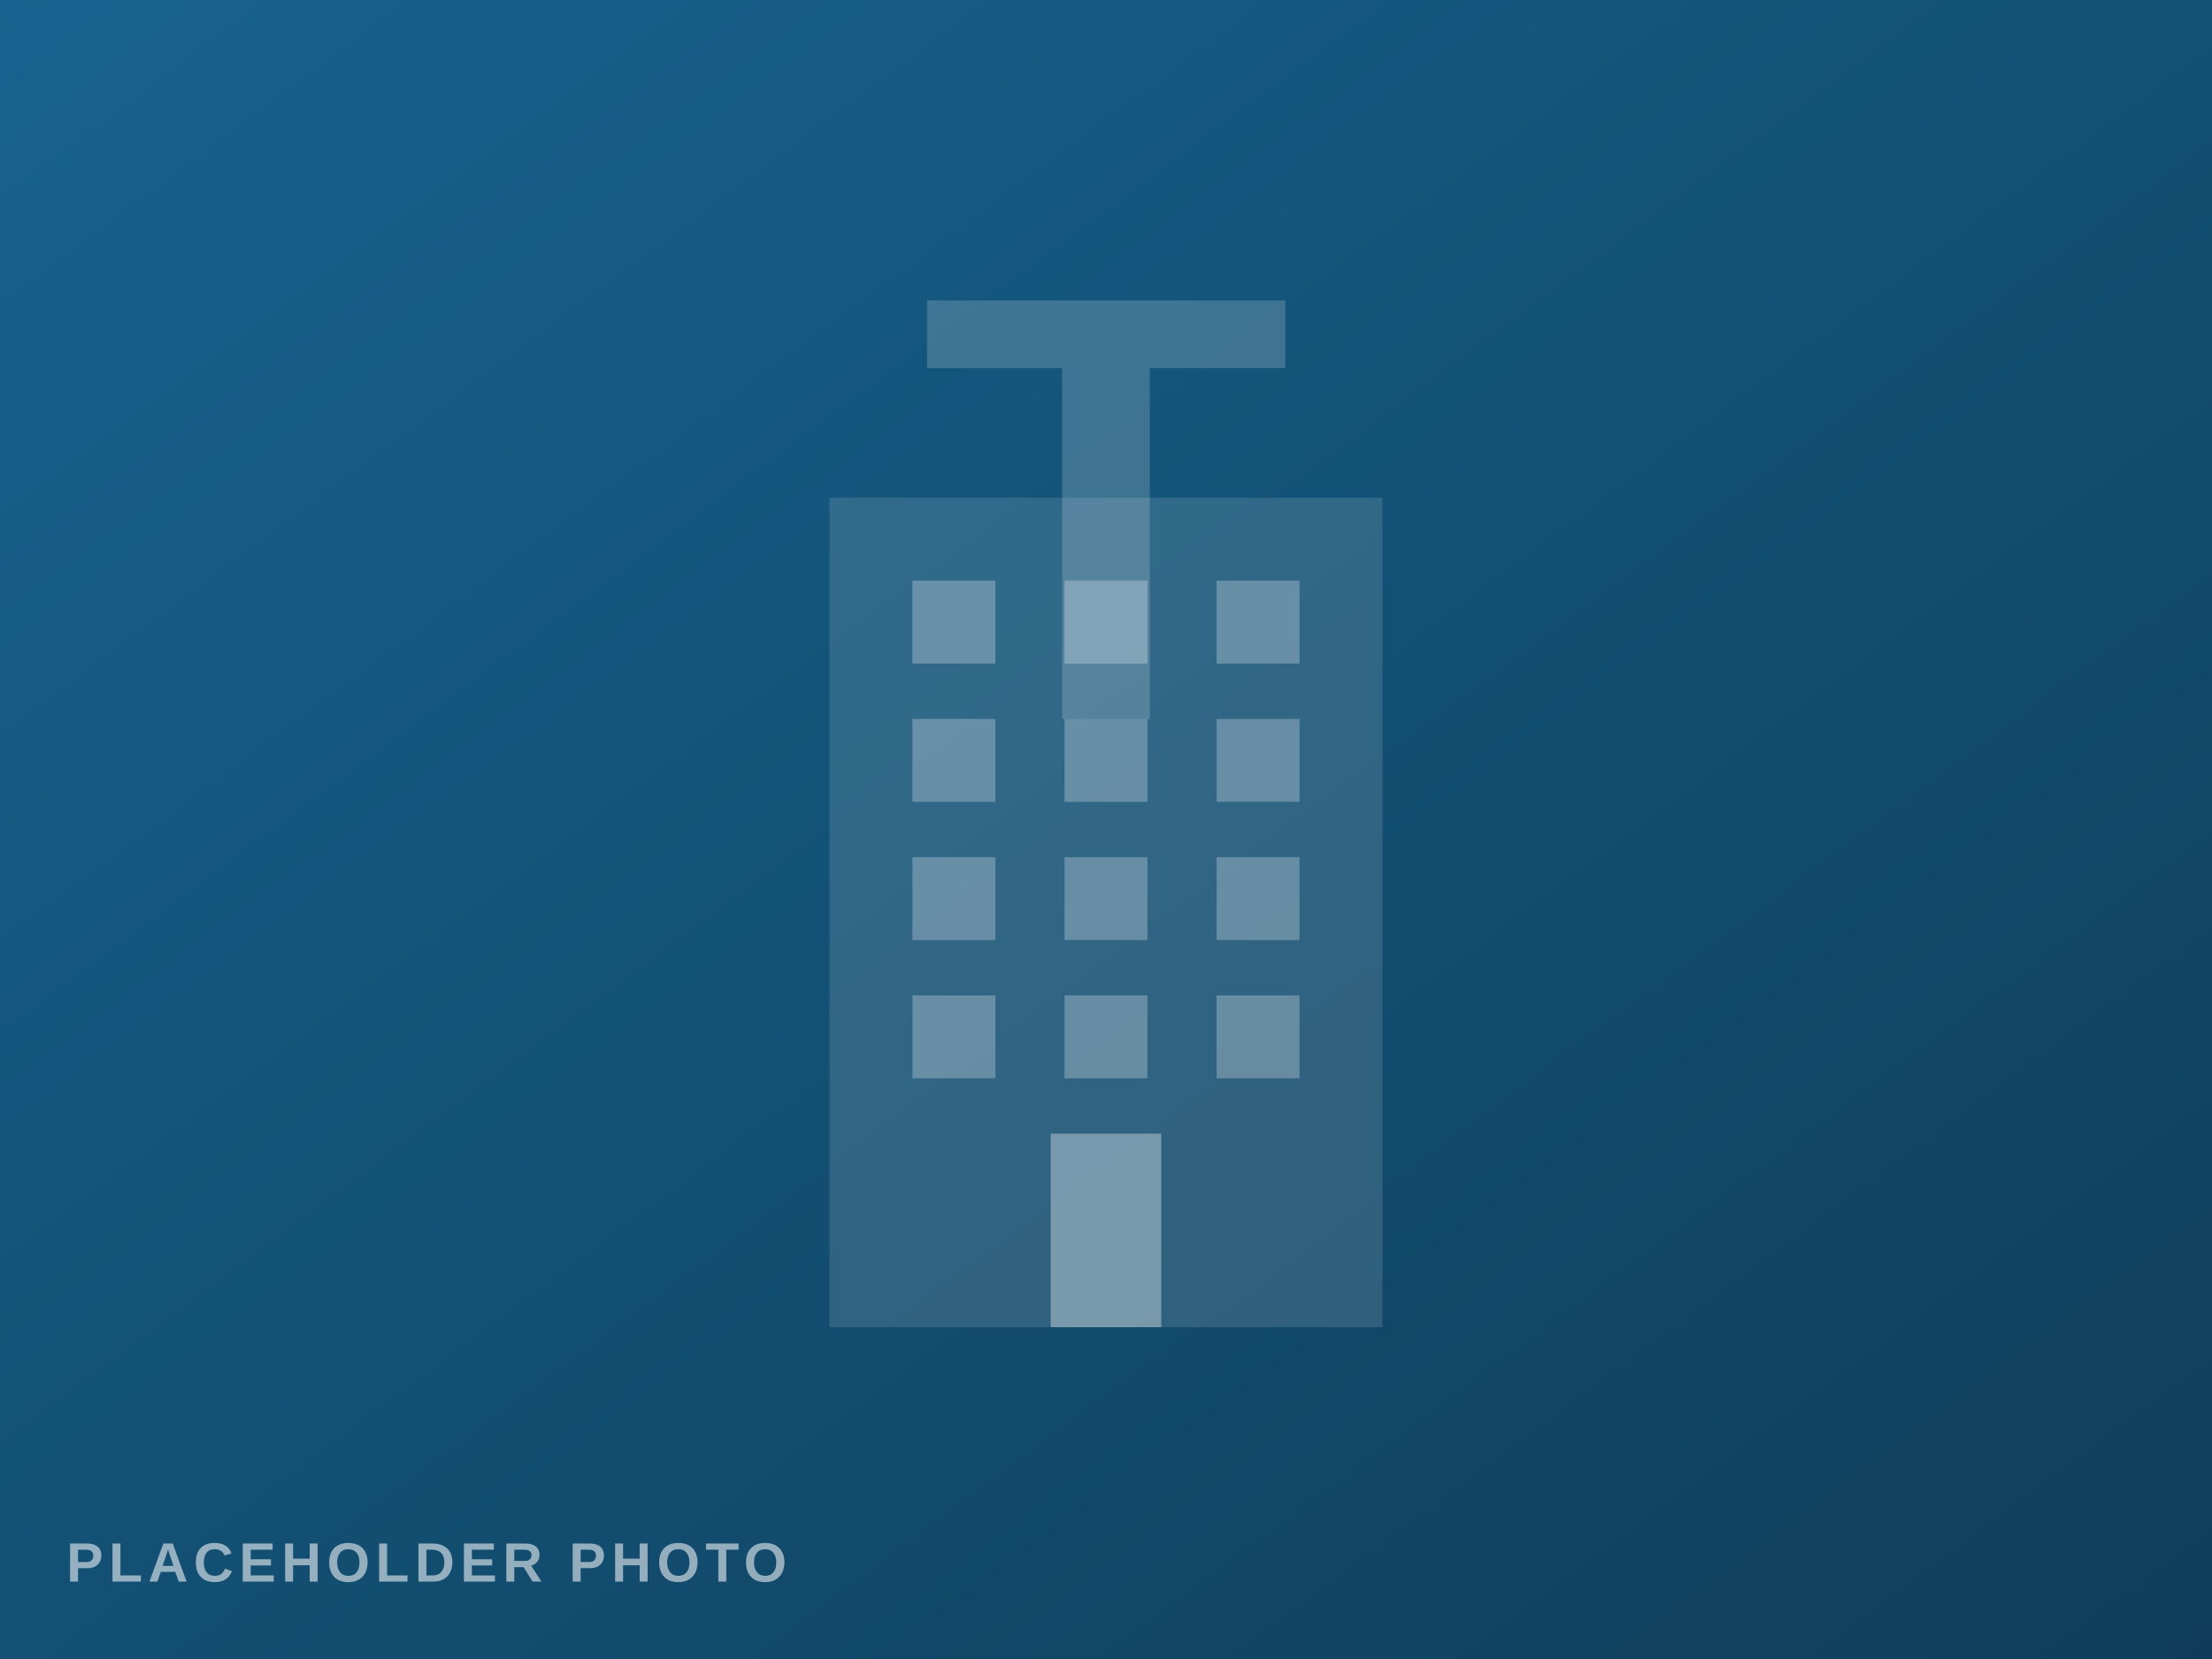
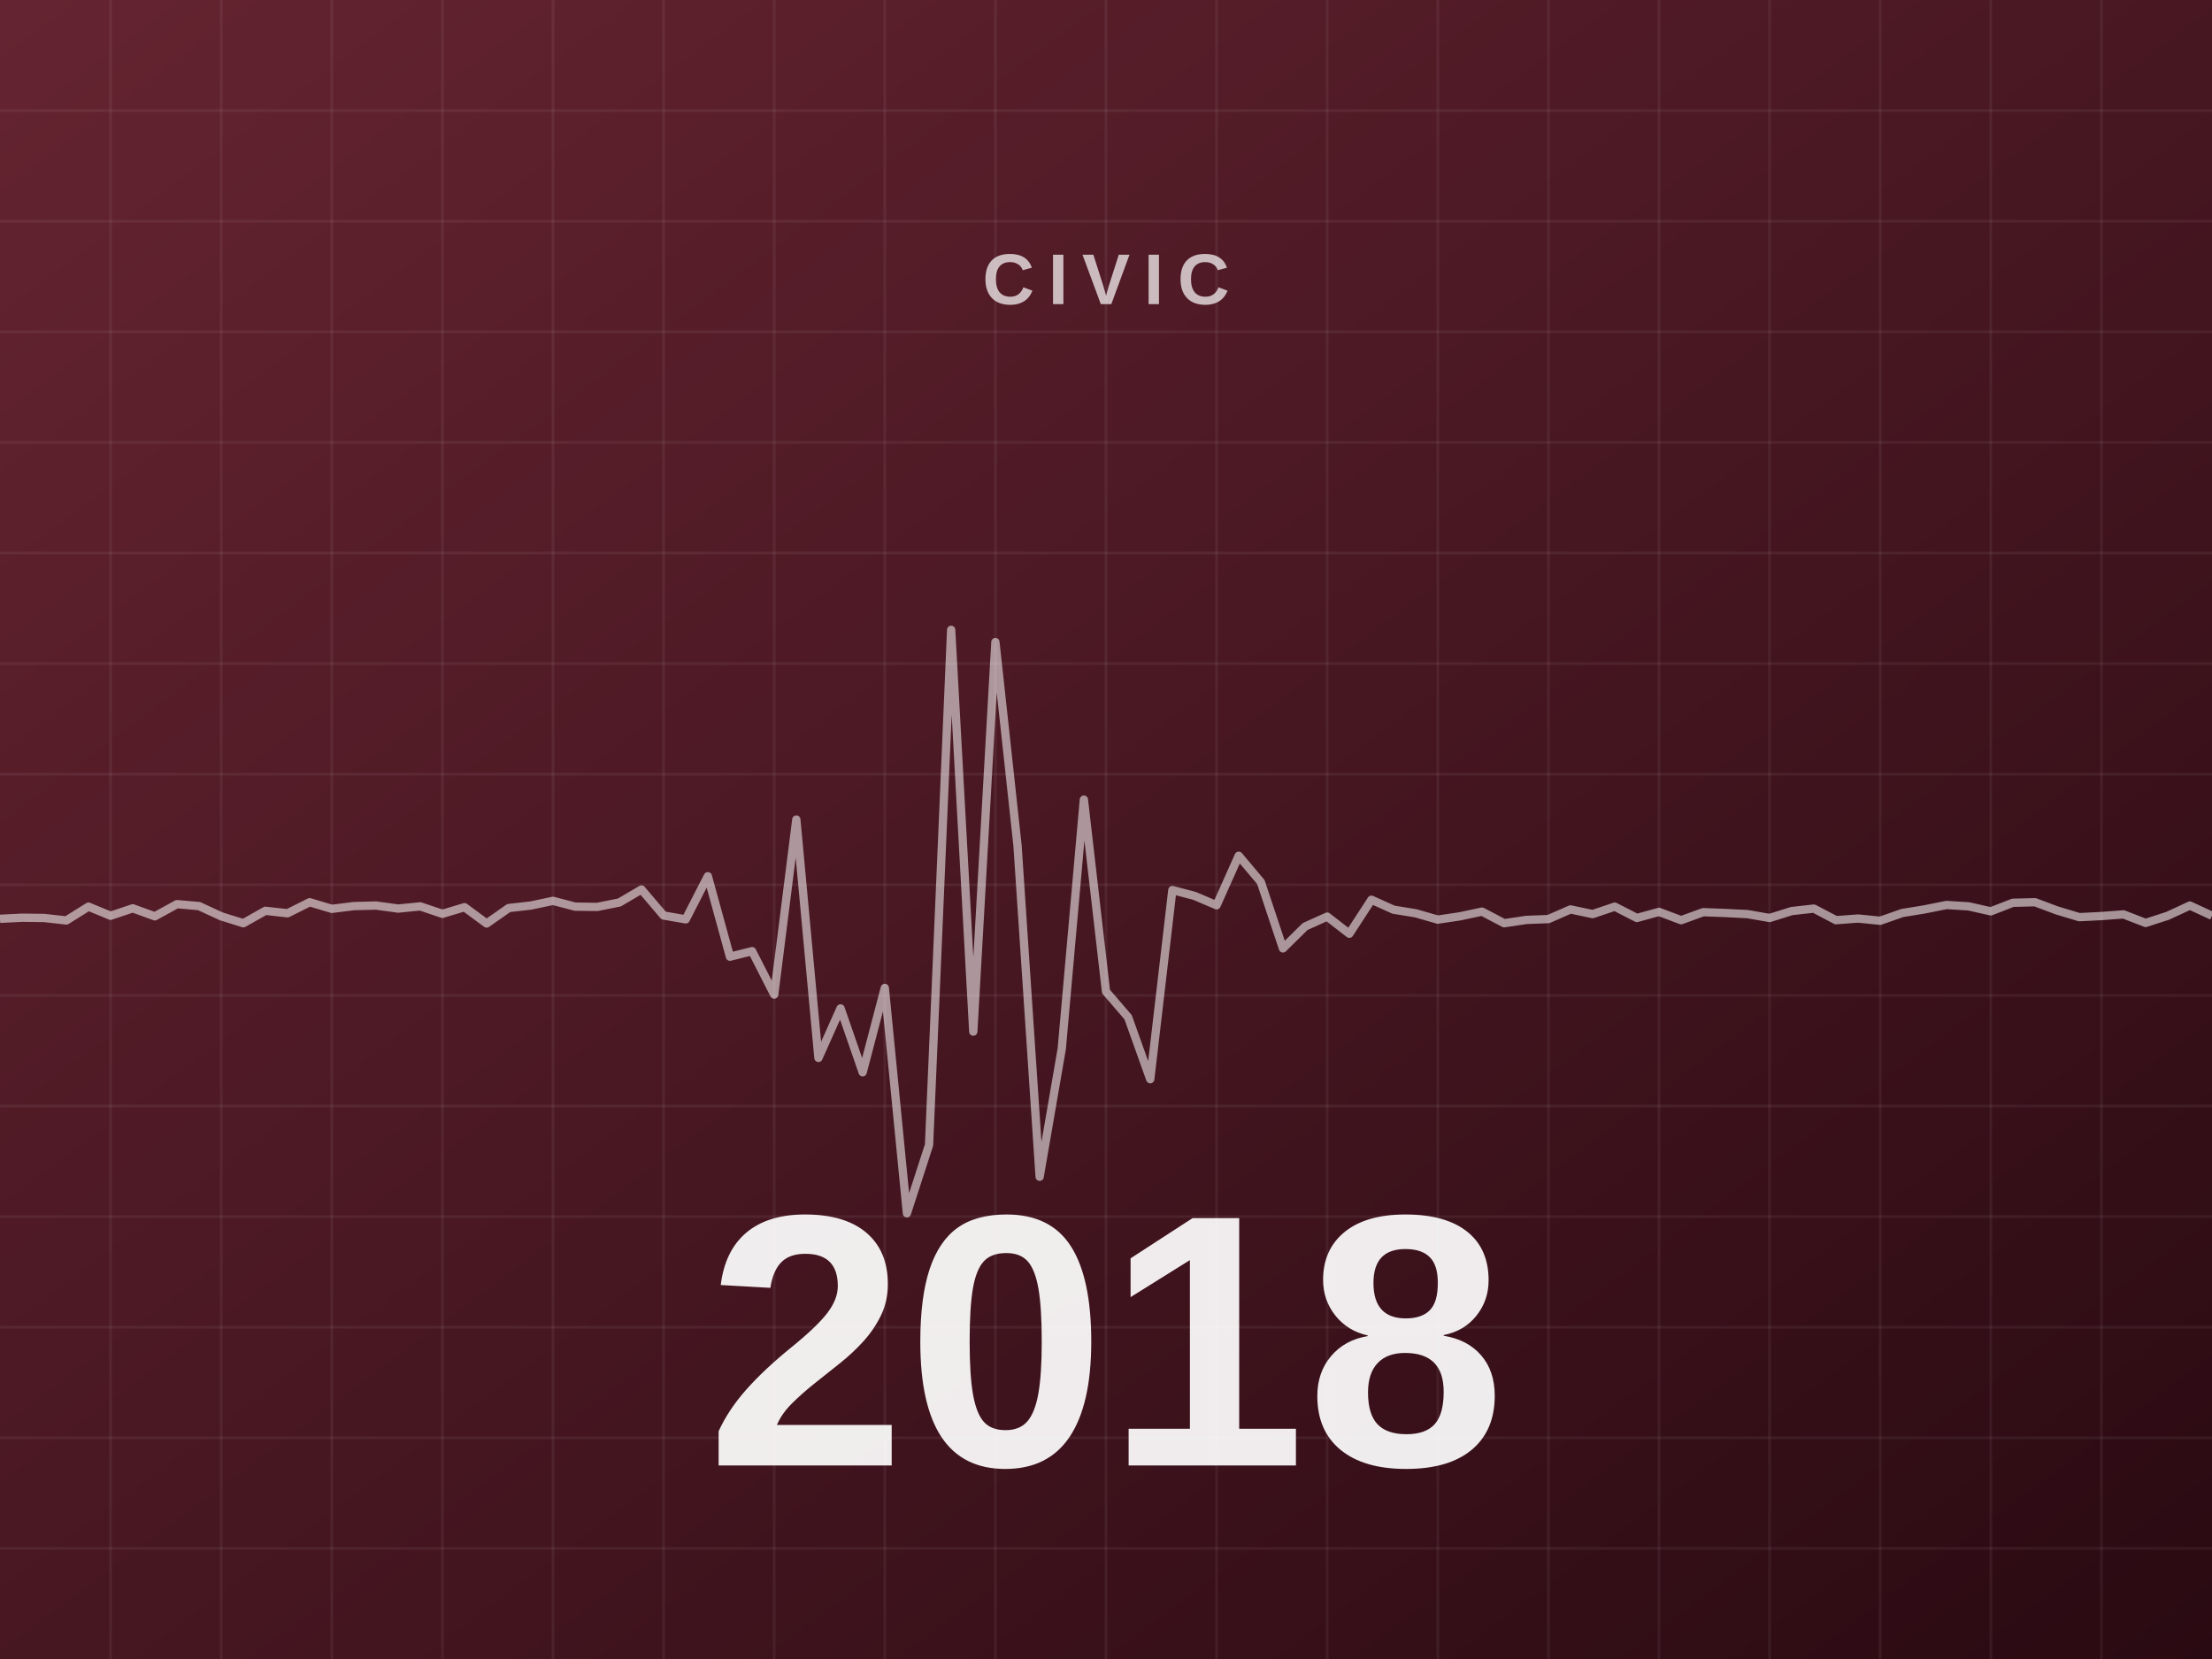
- <svg xmlns="http://www.w3.org/2000/svg" viewBox="0 0 800 600" role="img" aria-label="Placeholder image for Tūranga (Christchurch Central Library)">
+ <svg xmlns="http://www.w3.org/2000/svg" viewBox="0 0 800 600" role="img" aria-label="Illustration for Tūranga (Christchurch Central Library)">
  <defs>
    <linearGradient id="g-turanga" x1="0" y1="0" x2="1" y2="1">
-       <stop offset="0" stop-color="#17638f" />
-       <stop offset="1" stop-color="#0f3d59" />
+       <stop offset="0" stop-color="#652431" />
+       <stop offset="1" stop-color="#2a0a12" />
    </linearGradient>
  </defs>
  <rect width="800" height="600" fill="url(#g-turanga)" />
-   <g opacity="0.9">
-     <rect x="300" y="180" width="200" height="300" fill="white" fill-opacity="0.14" />
-     <rect x="330" y="210" width="30" height="30" fill="white" fill-opacity="0.3" />
-     <rect x="385" y="210" width="30" height="30" fill="white" fill-opacity="0.3" />
-     <rect x="440" y="210" width="30" height="30" fill="white" fill-opacity="0.3" />
-     <rect x="330" y="260" width="30" height="30" fill="white" fill-opacity="0.3" />
-     <rect x="385" y="260" width="30" height="30" fill="white" fill-opacity="0.3" />
-     <rect x="440" y="260" width="30" height="30" fill="white" fill-opacity="0.3" />
-     <rect x="330" y="310" width="30" height="30" fill="white" fill-opacity="0.3" />
-     <rect x="385" y="310" width="30" height="30" fill="white" fill-opacity="0.3" />
-     <rect x="440" y="310" width="30" height="30" fill="white" fill-opacity="0.3" />
-     <rect x="330" y="360" width="30" height="30" fill="white" fill-opacity="0.3" />
-     <rect x="385" y="360" width="30" height="30" fill="white" fill-opacity="0.3" />
-     <rect x="440" y="360" width="30" height="30" fill="white" fill-opacity="0.3" />
-     <rect x="380" y="410" width="40" height="70" fill="white" fill-opacity="0.4" />
+   <g stroke="white" stroke-opacity="0.06" stroke-width="1">
+     <line x1="40" y1="0" x2="40" y2="600" />
+     <line x1="80" y1="0" x2="80" y2="600" />
+     <line x1="120" y1="0" x2="120" y2="600" />
+     <line x1="160" y1="0" x2="160" y2="600" />
+     <line x1="200" y1="0" x2="200" y2="600" />
+     <line x1="240" y1="0" x2="240" y2="600" />
+     <line x1="280" y1="0" x2="280" y2="600" />
+     <line x1="320" y1="0" x2="320" y2="600" />
+     <line x1="360" y1="0" x2="360" y2="600" />
+     <line x1="400" y1="0" x2="400" y2="600" />
+     <line x1="440" y1="0" x2="440" y2="600" />
+     <line x1="480" y1="0" x2="480" y2="600" />
+     <line x1="520" y1="0" x2="520" y2="600" />
+     <line x1="560" y1="0" x2="560" y2="600" />
+     <line x1="600" y1="0" x2="600" y2="600" />
+     <line x1="640" y1="0" x2="640" y2="600" />
+     <line x1="680" y1="0" x2="680" y2="600" />
+     <line x1="720" y1="0" x2="720" y2="600" />
+     <line x1="760" y1="0" x2="760" y2="600" />
+     <line x1="0" y1="40" x2="800" y2="40" />
+     <line x1="0" y1="80" x2="800" y2="80" />
+     <line x1="0" y1="120" x2="800" y2="120" />
+     <line x1="0" y1="160" x2="800" y2="160" />
+     <line x1="0" y1="200" x2="800" y2="200" />
+     <line x1="0" y1="240" x2="800" y2="240" />
+     <line x1="0" y1="280" x2="800" y2="280" />
+     <line x1="0" y1="320" x2="800" y2="320" />
+     <line x1="0" y1="360" x2="800" y2="360" />
+     <line x1="0" y1="400" x2="800" y2="400" />
+     <line x1="0" y1="440" x2="800" y2="440" />
+     <line x1="0" y1="480" x2="800" y2="480" />
+     <line x1="0" y1="520" x2="800" y2="520" />
+     <line x1="0" y1="560" x2="800" y2="560" />
  </g>
-   <text x="400" y="260" text-anchor="middle" font-family="DM Sans, Arial, sans-serif" font-size="220" font-weight="900" fill="white" fill-opacity="0.18">T</text>
-   <text x="24" y="572" font-family="Arial, sans-serif" font-size="20" font-weight="700" letter-spacing="2" fill="white" fill-opacity="0.55">PLACEHOLDER PHOTO</text>
+   <polyline points="0,332.3 8,331.9 16,332.0 24,332.9 32,327.9 40,331.2 48,328.5 56,331.4 64,327.0 72,327.7 80,331.4 88,333.9 96,329.4 104,330.3 112,326.3 120,328.7 128,327.7 136,327.5 144,328.6 152,327.8 160,330.5 168,328.1 176,334.0 184,328.4 192,327.5 200,325.8 208,327.9 216,328.0 224,326.4 232,321.7 240,331.1 248,332.5 256,316.9 264,346.0 272,344.0 280,359.7 288,296.4 296,382.6 304,364.7 312,387.8 320,357.3 328,438.8 336,414.1 344,227.8 352,373.1 360,232.2 368,305.8 376,425.6 384,379.3 392,289.2 400,358.6 408,367.9 416,390.3 424,321.9 432,324.0 440,327.4 448,309.5 456,319.0 464,343.0 472,335.1 480,331.5 488,337.7 496,325.4 504,329.0 512,330.3 520,332.6 528,331.4 536,329.7 544,333.9 552,332.7 560,332.4 568,328.9 576,330.6 584,327.9 592,332.0 600,329.8 608,332.8 616,329.9 624,330.2 632,330.6 640,332.0 648,329.5 656,328.6 664,332.8 672,332.2 680,333.0 688,330.2 696,328.9 704,327.3 712,327.8 720,329.6 728,326.5 736,326.3 744,329.3 752,331.7 760,331.3 768,330.7 776,333.8 784,331.2 792,327.5 800,331.2" fill="none" stroke="white" stroke-opacity="0.55" stroke-width="3" stroke-linejoin="round" />
+   <text x="400" y="110" text-anchor="middle" font-family="Montserrat, Arial, Helvetica, sans-serif" font-size="26" font-weight="700" letter-spacing="5" fill="white" fill-opacity="0.7">CIVIC</text>
+   <text x="400" y="530" text-anchor="middle" font-family="Montserrat, Arial, Helvetica, sans-serif" font-size="130" font-weight="800" fill="white" fill-opacity="0.92">2018</text>
</svg>
